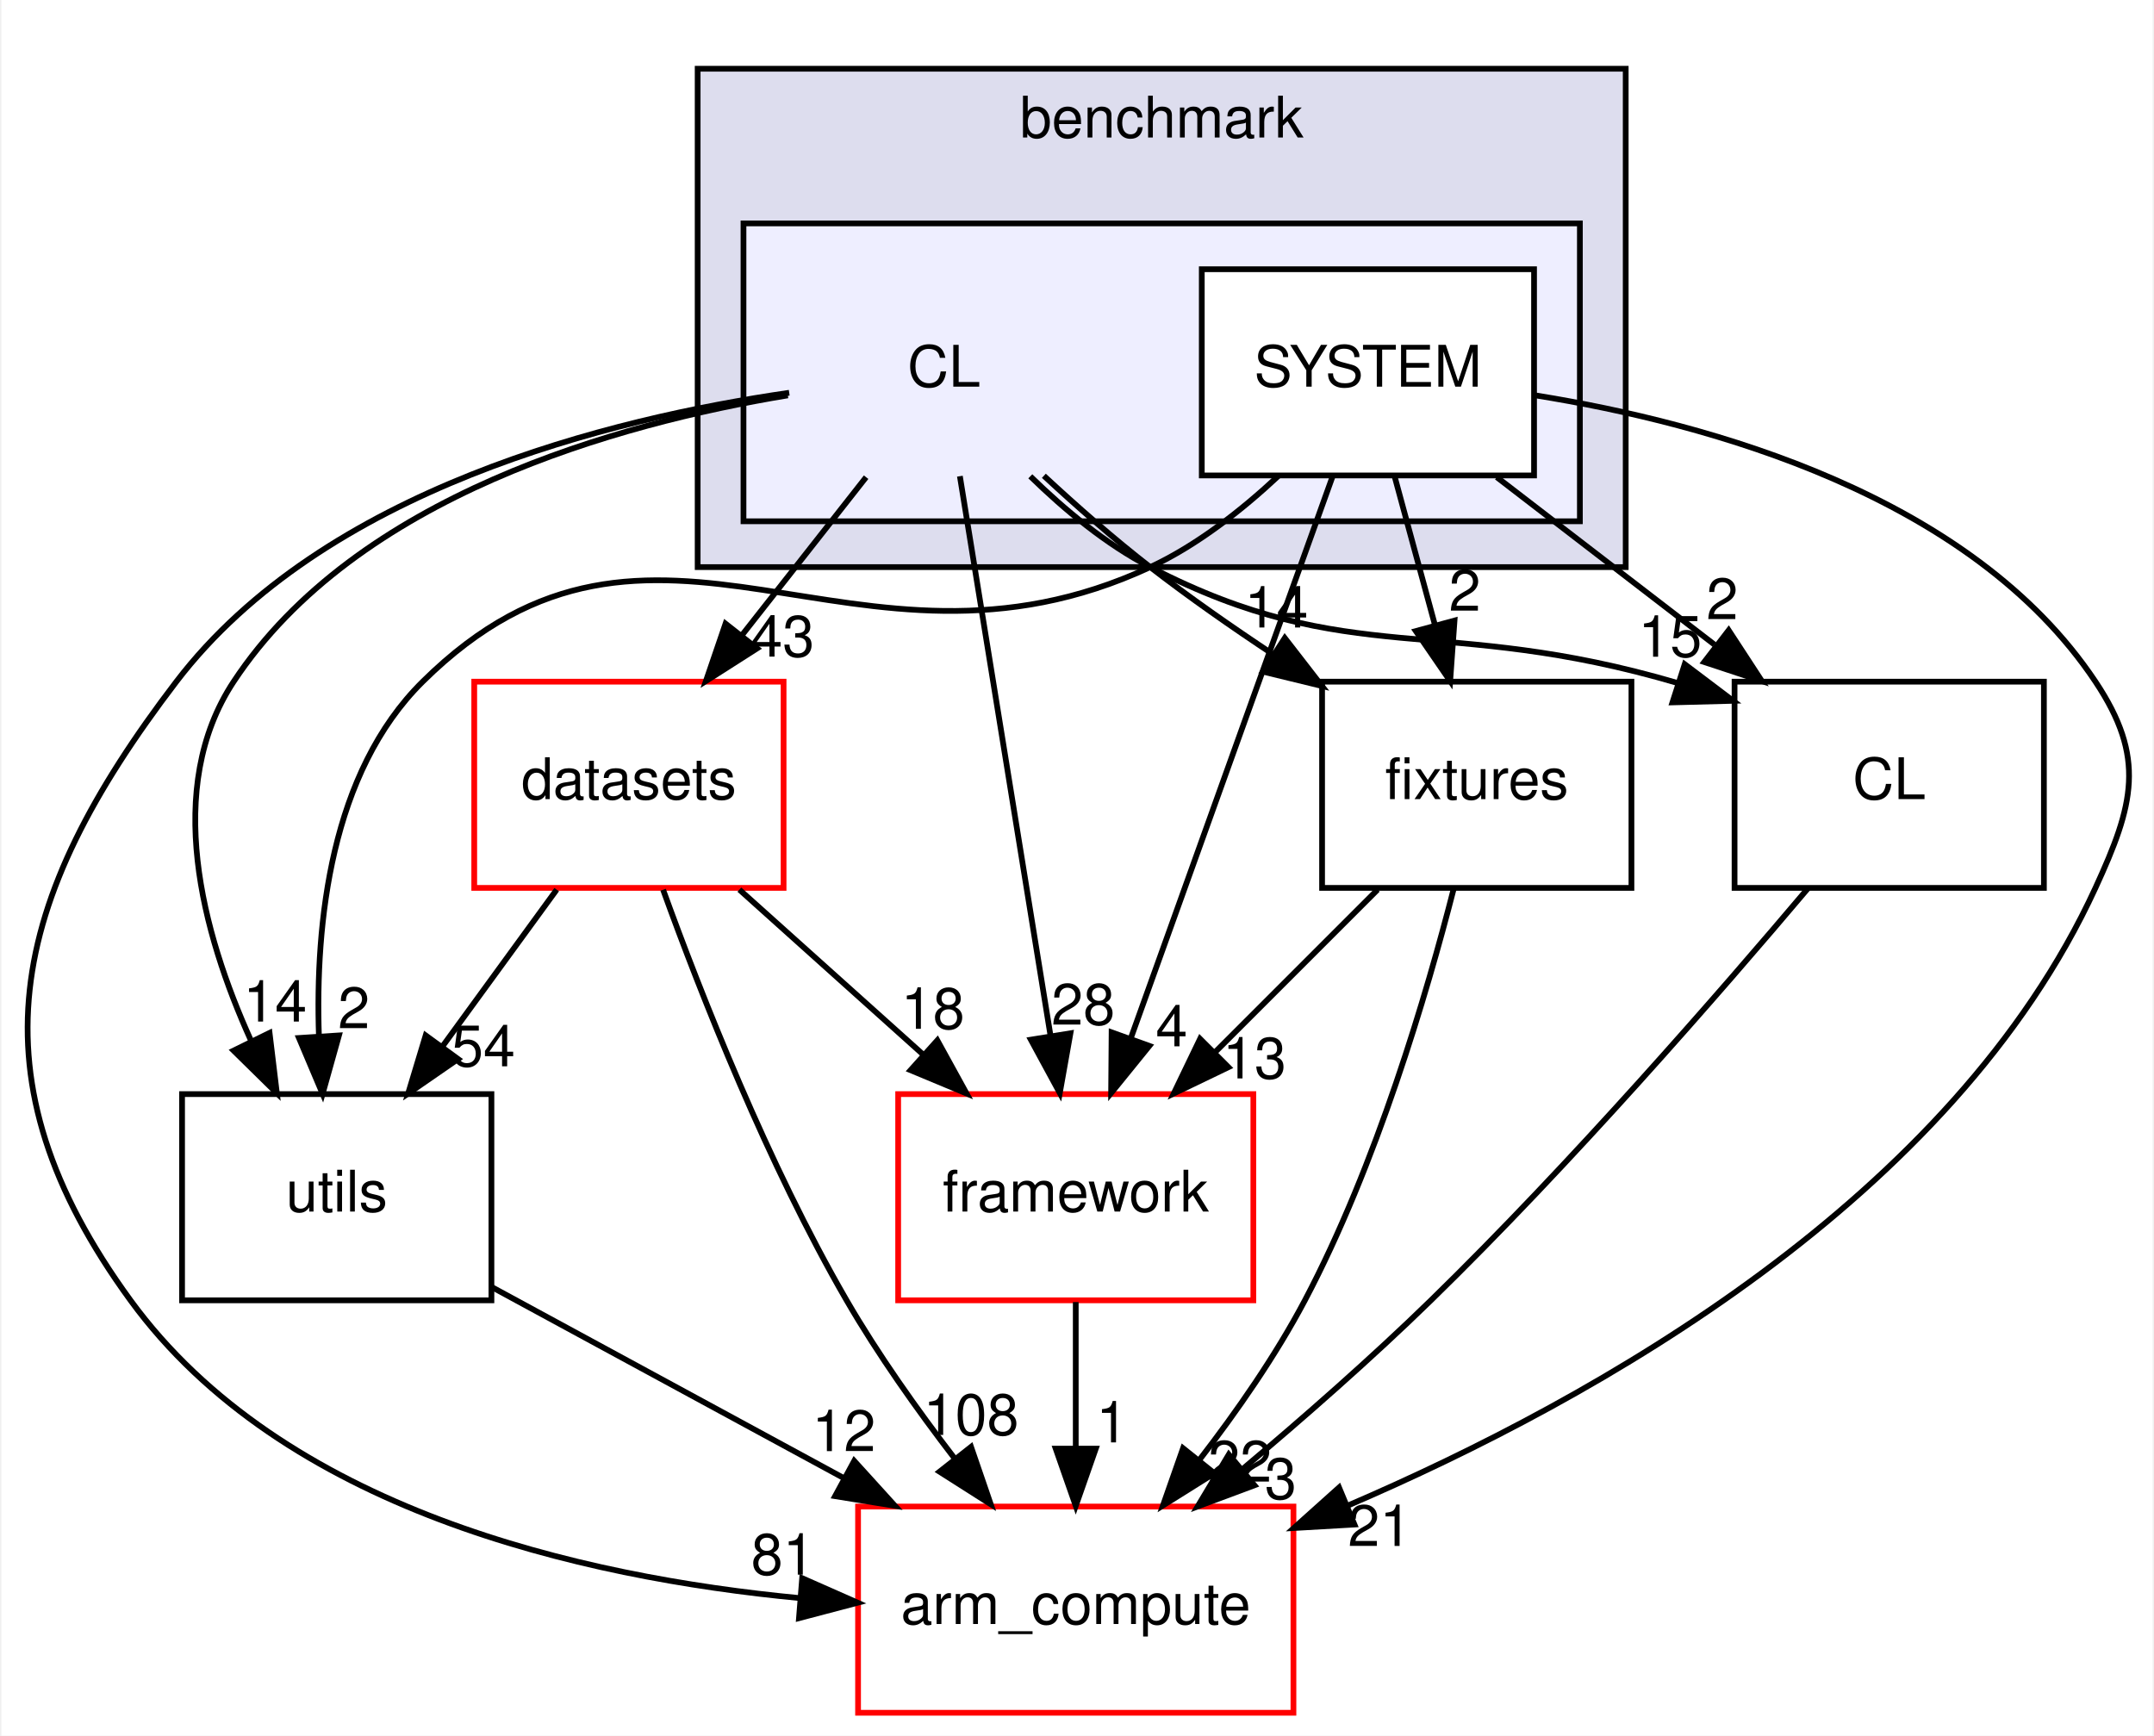
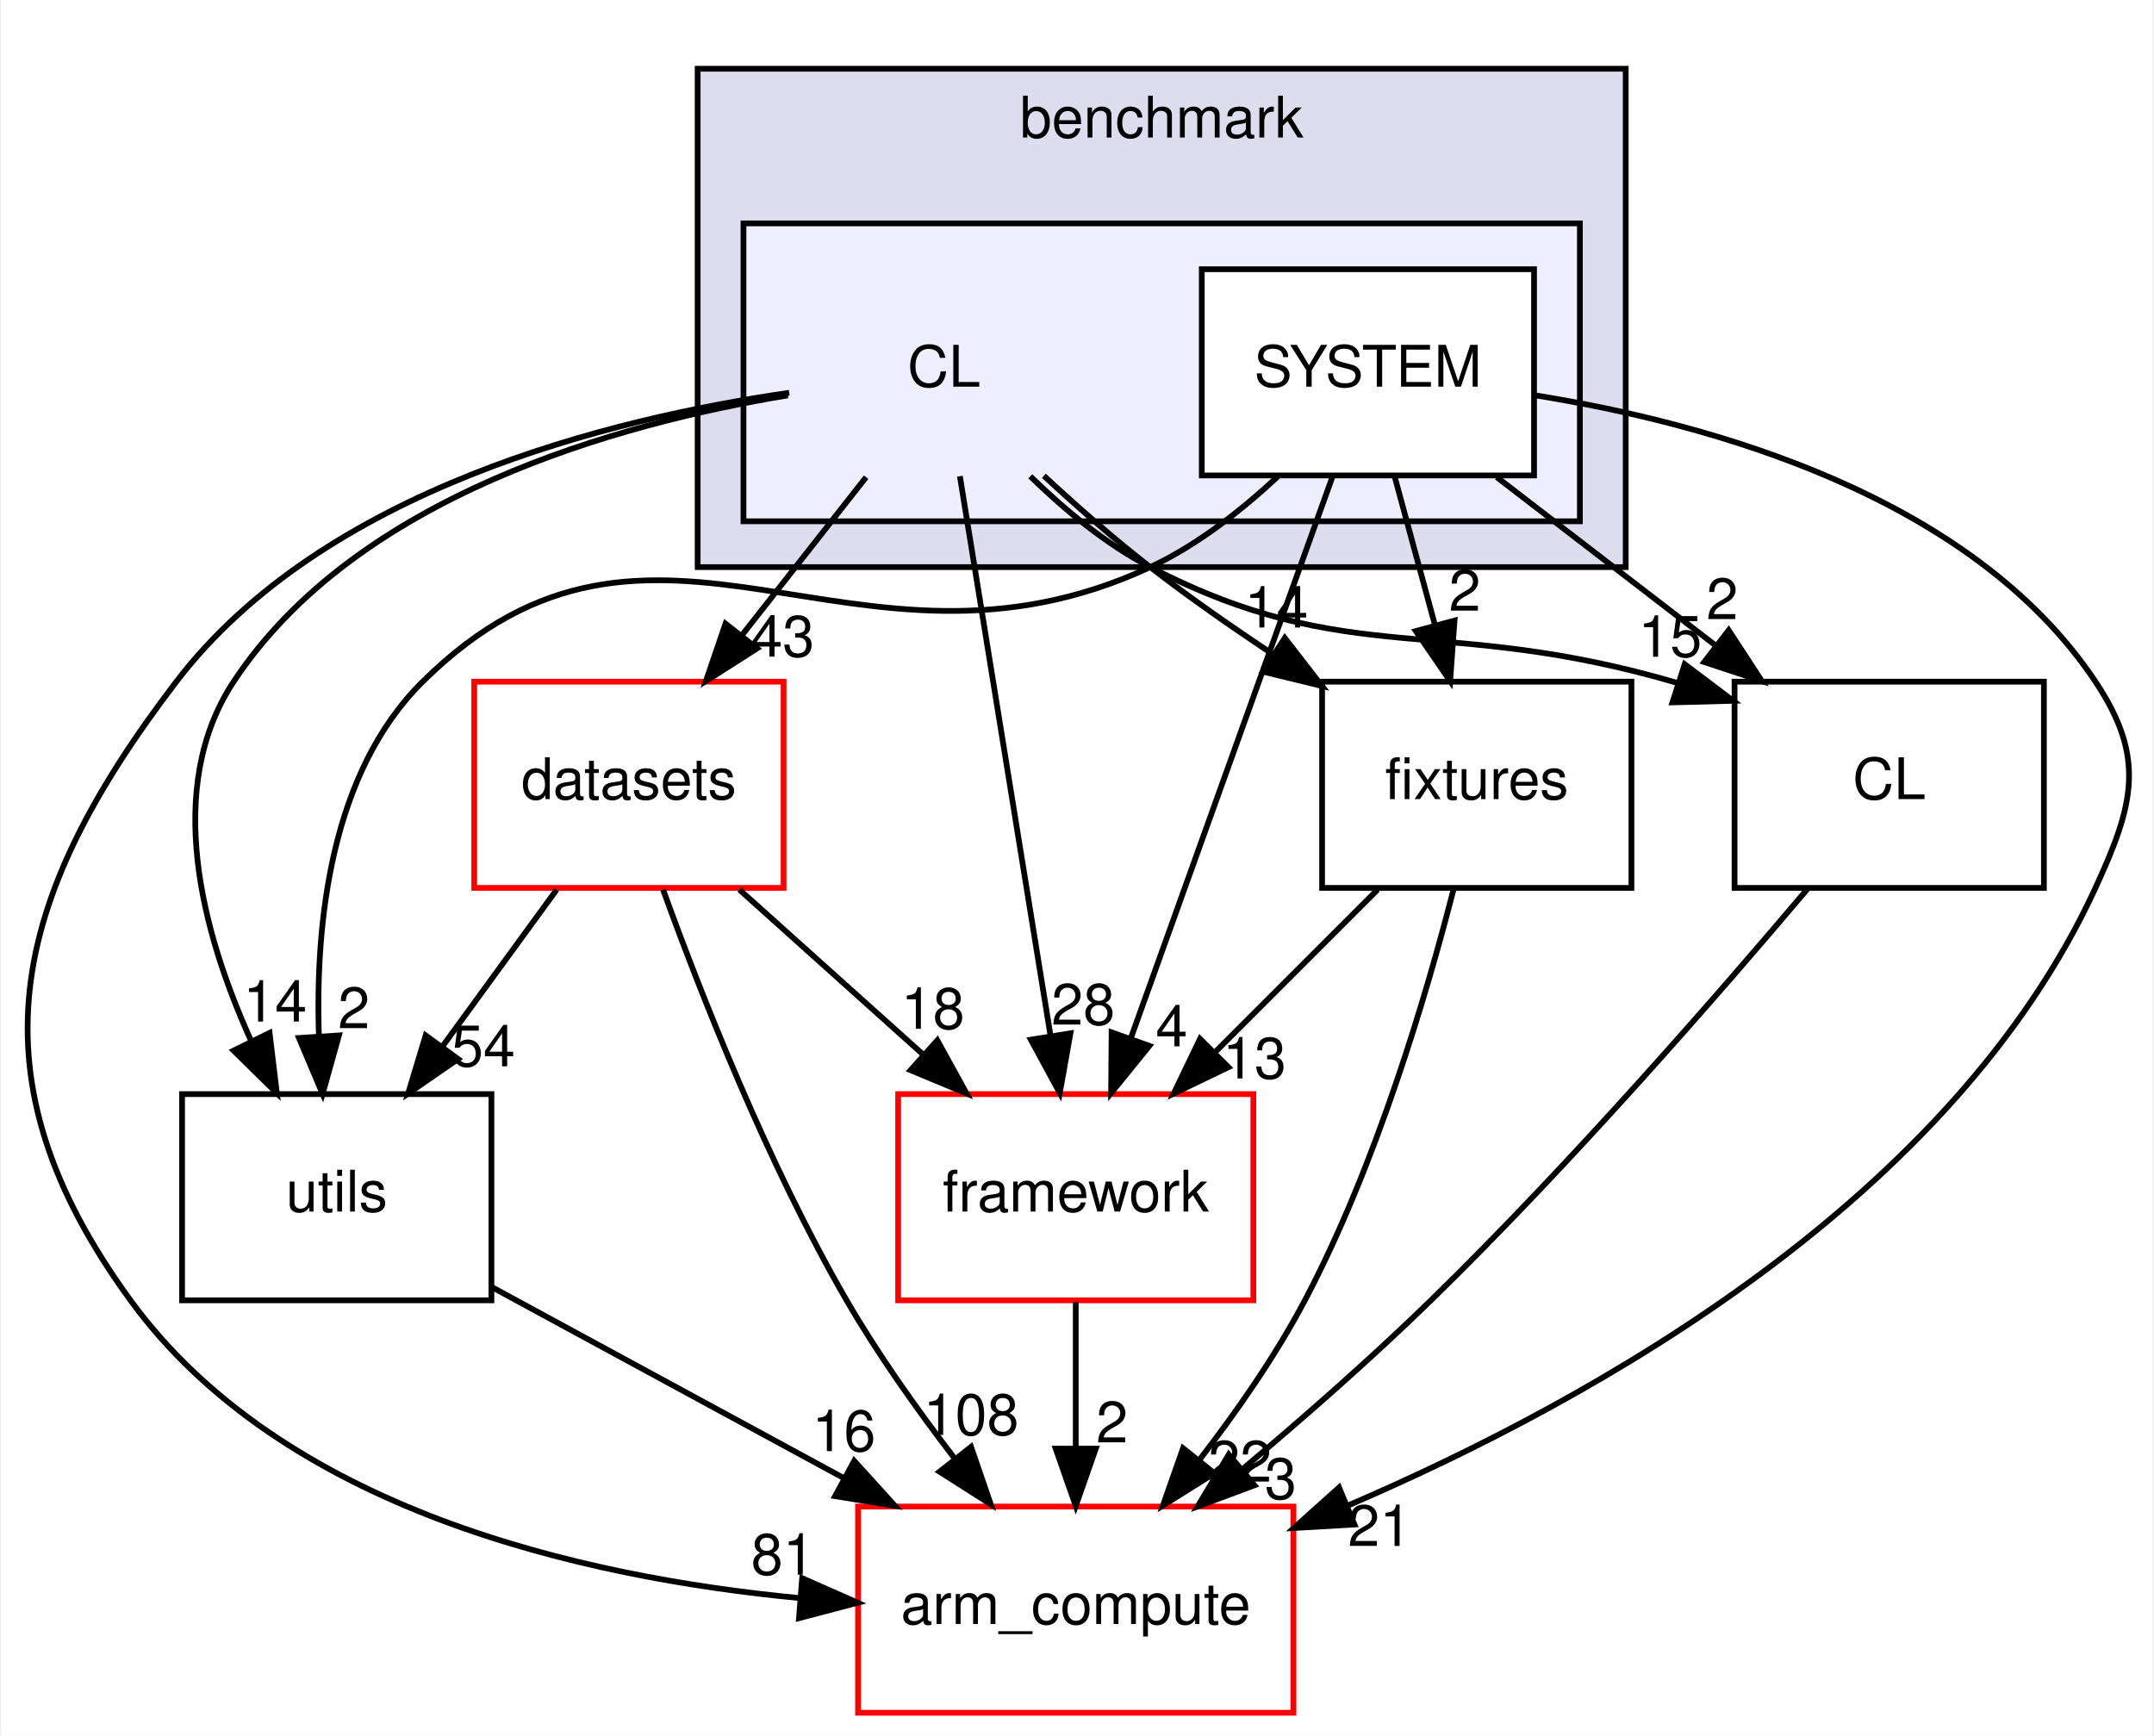
<svg xmlns="http://www.w3.org/2000/svg" xmlns:xlink="http://www.w3.org/1999/xlink" width="376pt" height="303pt" viewBox="0.00 0.00 375.51 303.00">
  <g id="graph0" class="graph" transform="scale(1 1) rotate(0) translate(4 299)">
    <polygon fill="white" stroke="none" points="-4,4 -4,-299 371.508,-299 371.508,4 -4,4" />
    <g id="clust1" class="cluster">
      <g id="a_clust1">
        <a xlink:href="dir_f174311ee6dfc6d6b8b3c124a1c03263.xhtml" target="_top" xlink:title="benchmark">
          <polygon fill="#ddddee" stroke="black" points="117.537,-200 117.537,-287 279.537,-287 279.537,-200 117.537,-200" />
          <text text-anchor="middle" x="198.537" y="-275" font-family="Helvetica" font-size="10.00">benchmark</text>
        </a>
      </g>
    </g>
    <g id="clust2" class="cluster">
      <g id="a_clust2">
        <a xlink:href="dir_1d5ecacc9c56f2eff6c69773cd9a7081.xhtml" target="_top">
          <polygon fill="#eeeeff" stroke="black" points="125.537,-208 125.537,-260 271.537,-260 271.537,-208 125.537,-208" />
        </a>
      </g>
    </g>
    <g id="node1" class="node">
      <text text-anchor="middle" x="160.537" y="-231.5" font-family="Helvetica" font-size="10.00">CL</text>
    </g>
    <g id="node3" class="node">
      <g id="a_node3">
        <a xlink:href="dir_0df31d79686c90a11f48d3915528531f.xhtml" target="_top" xlink:title="datasets">
          <polygon fill="white" stroke="red" points="132.537,-180 78.537,-180 78.537,-144 132.537,-144 132.537,-180" />
          <text text-anchor="middle" x="105.537" y="-159.5" font-family="Helvetica" font-size="10.00">datasets</text>
        </a>
      </g>
    </g>
    <g id="edge13" class="edge">
      <path fill="none" stroke="black" d="M146.942,-215.697C140.415,-207.389 132.469,-197.277 125.291,-188.141" />
      <polygon fill="black" stroke="black" points="127.907,-185.805 118.976,-180.104 122.403,-190.13 127.907,-185.805" />
      <g id="a_edge13-headlabel">
        <a xlink:href="dir_000039_000050.xhtml" target="_top" xlink:title="43">
          <text text-anchor="middle" x="132.36" y="-184.377" font-family="Helvetica" font-size="10.00">43</text>
        </a>
      </g>
    </g>
    <g id="node4" class="node">
      <g id="a_node4">
        <a xlink:href="dir_463ebbf2abb1a8cd3e39ae1d0da97cb5.xhtml" target="_top" xlink:title="fixtures">
          <polygon fill="none" stroke="black" points="280.537,-180 226.537,-180 226.537,-144 280.537,-144 280.537,-180" />
          <text text-anchor="middle" x="253.537" y="-159.5" font-family="Helvetica" font-size="10.00">fixtures</text>
        </a>
      </g>
    </g>
    <g id="edge14" class="edge">
      <path fill="none" stroke="black" d="M177.97,-215.942C183.708,-210.625 190.236,-204.879 196.537,-200 203.309,-194.757 210.824,-189.512 218.116,-184.688" />
      <polygon fill="black" stroke="black" points="220.027,-187.62 226.515,-179.244 216.22,-181.746 220.027,-187.62" />
      <g id="a_edge14-headlabel">
        <a xlink:href="dir_000039_000047.xhtml" target="_top" xlink:title="14">
          <text text-anchor="middle" x="218.555" y="-189.457" font-family="Helvetica" font-size="10.00">14</text>
        </a>
      </g>
    </g>
    <g id="node5" class="node">
      <g id="a_node5">
        <a xlink:href="dir_29327135a2a2ef098aeaaf2df19d2f1d.xhtml" target="_top" xlink:title="utils">
          <polygon fill="none" stroke="black" points="81.537,-108 27.537,-108 27.537,-72 81.537,-72 81.537,-108" />
          <text text-anchor="middle" x="54.537" y="-87.5" font-family="Helvetica" font-size="10.00">utils</text>
        </a>
      </g>
    </g>
    <g id="edge15" class="edge">
      <path fill="none" stroke="black" d="M133.274,-229.98C103.73,-225.09 57.947,-212.434 36.537,-180 24.261,-161.402 31.031,-136.206 39.556,-117.37" />
      <polygon fill="black" stroke="black" points="42.809,-118.686 44.082,-108.168 36.528,-115.596 42.809,-118.686" />
      <g id="a_edge15-headlabel">
        <a xlink:href="dir_000039_000022.xhtml" target="_top" xlink:title="14">
          <text text-anchor="middle" x="43.77" y="-120.665" font-family="Helvetica" font-size="10.00">14</text>
        </a>
      </g>
    </g>
    <g id="node6" class="node">
      <g id="a_node6">
        <a xlink:href="dir_d4d363c0979c7ffda4833df3f93b5668.xhtml" target="_top" xlink:title="arm_compute">
          <polygon fill="white" stroke="red" points="221.537,-36 145.537,-36 145.537,-0 221.537,-0 221.537,-36" />
          <text text-anchor="middle" x="183.537" y="-15.5" font-family="Helvetica" font-size="10.00">arm_compute</text>
        </a>
      </g>
    </g>
    <g id="edge16" class="edge">
      <path fill="none" stroke="black" d="M133.521,-230.437C102.382,-225.933 52.205,-213.596 26.537,-180 -2.683,-141.753 -9.819,-110.892 18.537,-72 45.06,-35.623 96.947,-23.664 135.487,-20.006" />
      <polygon fill="black" stroke="black" points="135.78,-23.494 145.471,-19.212 135.225,-16.515 135.78,-23.494" />
      <g id="a_edge16-headlabel">
        <a xlink:href="dir_000039_000000.xhtml" target="_top" xlink:title="81">
          <text text-anchor="middle" x="132.421" y="-24.108" font-family="Helvetica" font-size="10.00">81</text>
        </a>
      </g>
    </g>
    <g id="node7" class="node">
      <g id="a_node7">
        <a xlink:href="dir_e571e0a75a914d9ca225651fe8decf09.xhtml" target="_top" xlink:title="CL">
          <polygon fill="none" stroke="black" points="352.537,-180 298.537,-180 298.537,-144 352.537,-144 352.537,-180" />
          <text text-anchor="middle" x="325.537" y="-159.5" font-family="Helvetica" font-size="10.00">CL</text>
        </a>
      </g>
    </g>
    <g id="edge17" class="edge">
      <path fill="none" stroke="black" d="M175.605,-215.851C181.578,-210.015 188.854,-203.97 196.537,-200 231.531,-181.92 247.284,-191.939 288.732,-179.726" />
      <polygon fill="black" stroke="black" points="289.837,-183.048 298.289,-176.659 287.697,-176.383 289.837,-183.048" />
      <g id="a_edge17-headlabel">
        <a xlink:href="dir_000039_000049.xhtml" target="_top" xlink:title="15">
          <text text-anchor="middle" x="287.282" y="-184.35" font-family="Helvetica" font-size="10.00">15</text>
        </a>
      </g>
    </g>
    <g id="node8" class="node">
      <g id="a_node8">
        <a xlink:href="dir_2dd0e1a78595595cf02ec0d9123d5f3a.xhtml" target="_top" xlink:title="framework">
          <polygon fill="white" stroke="red" points="214.537,-108 152.537,-108 152.537,-72 214.537,-72 214.537,-108" />
          <text text-anchor="middle" x="183.537" y="-87.5" font-family="Helvetica" font-size="10.00">framework</text>
        </a>
      </g>
    </g>
    <g id="edge18" class="edge">
      <path fill="none" stroke="black" d="M163.312,-215.871C167.232,-191.67 174.433,-147.211 179.1,-118.393" />
      <polygon fill="black" stroke="black" points="182.609,-118.62 180.753,-108.189 175.699,-117.501 182.609,-118.62" />
      <g id="a_edge18-headlabel">
-         <a xlink:href="dir_000039_000020.xhtml" target="_top" xlink:title="28">
+         <a xlink:href="dir_000039_000021.xhtml" target="_top" xlink:title="28">
          <text text-anchor="middle" x="184.837" y="-120.123" font-family="Helvetica" font-size="10.00">28</text>
        </a>
      </g>
    </g>
    <g id="node2" class="node">
      <g id="a_node2">
        <a xlink:href="dir_29c19a55c0cc4879540cd392ab5a6bf9.xhtml" target="_top" xlink:title="SYSTEM">
          <polygon fill="white" stroke="black" points="263.537,-252 205.537,-252 205.537,-216 263.537,-216 263.537,-252" />
          <text text-anchor="middle" x="234.537" y="-231.5" font-family="Helvetica" font-size="10.00">SYSTEM</text>
        </a>
      </g>
    </g>
    <g id="edge8" class="edge">
      <path fill="none" stroke="black" d="M239.234,-215.697C241.351,-207.898 243.899,-198.509 246.255,-189.829" />
      <polygon fill="black" stroke="black" points="249.653,-190.672 248.895,-180.104 242.897,-188.838 249.653,-190.672" />
      <g id="a_edge8-headlabel">
        <a xlink:href="dir_000043_000047.xhtml" target="_top" xlink:title="2">
          <text text-anchor="middle" x="251.452" y="-192.385" font-family="Helvetica" font-size="10.00">2</text>
        </a>
      </g>
    </g>
    <g id="edge9" class="edge">
      <path fill="none" stroke="black" d="M218.969,-215.969C212.592,-210 204.776,-203.835 196.537,-200 144.734,-175.887 110.159,-220.186 69.537,-180 53.485,-164.12 50.752,-137.918 51.429,-118.045" />
      <polygon fill="black" stroke="black" points="54.923,-118.244 52.067,-108.041 47.938,-117.798 54.923,-118.244" />
      <g id="a_edge9-headlabel">
        <a xlink:href="dir_000043_000022.xhtml" target="_top" xlink:title="2">
          <text text-anchor="middle" x="57.528" y="-119.512" font-family="Helvetica" font-size="10.00">2</text>
        </a>
      </g>
    </g>
    <g id="edge10" class="edge">
      <path fill="none" stroke="black" d="M263.814,-229.974C294.082,-225.111 339.878,-212.508 361.537,-180 370.409,-166.685 368.223,-158.536 361.537,-144 336.62,-89.825 274.714,-54.923 230.933,-36.13" />
      <polygon fill="black" stroke="black" points="232.188,-32.861 221.61,-32.252 229.499,-39.325 232.188,-32.861" />
      <g id="a_edge10-headlabel">
        <a xlink:href="dir_000043_000000.xhtml" target="_top" xlink:title="21">
          <text text-anchor="middle" x="236.597" y="-29.12" font-family="Helvetica" font-size="10.00">21</text>
        </a>
      </g>
    </g>
    <g id="edge11" class="edge">
      <path fill="none" stroke="black" d="M257.032,-215.697C268.492,-206.881 282.596,-196.032 295.021,-186.474" />
      <polygon fill="black" stroke="black" points="297.509,-188.976 303.302,-180.104 293.241,-183.427 297.509,-188.976" />
      <g id="a_edge11-headlabel">
        <a xlink:href="dir_000043_000049.xhtml" target="_top" xlink:title="2">
          <text text-anchor="middle" x="296.391" y="-190.918" font-family="Helvetica" font-size="10.00">2</text>
        </a>
      </g>
    </g>
    <g id="edge12" class="edge">
      <path fill="none" stroke="black" d="M228.386,-215.871C219.617,-191.457 203.444,-146.426 193.103,-117.635" />
      <polygon fill="black" stroke="black" points="196.385,-116.418 189.711,-108.189 189.797,-118.784 196.385,-116.418" />
      <g id="a_edge12-headlabel">
-         <a xlink:href="dir_000043_000020.xhtml" target="_top" xlink:title="4">
+         <a xlink:href="dir_000043_000021.xhtml" target="_top" xlink:title="4">
          <text text-anchor="middle" x="200.272" y="-116.341" font-family="Helvetica" font-size="10.00">4</text>
        </a>
      </g>
    </g>
    <g id="edge1" class="edge">
      <path fill="none" stroke="black" d="M92.931,-143.697C86.94,-135.474 79.661,-125.483 73.058,-116.421" />
      <polygon fill="black" stroke="black" points="75.716,-114.126 66.999,-108.104 70.059,-118.248 75.716,-114.126" />
      <g id="a_edge1-headlabel">
        <a xlink:href="dir_000050_000022.xhtml" target="_top" xlink:title="54">
          <text text-anchor="middle" x="80.128" y="-112.859" font-family="Helvetica" font-size="10.00">54</text>
        </a>
      </g>
    </g>
    <g id="edge2" class="edge">
      <path fill="none" stroke="black" d="M111.504,-143.679C118.159,-125.299 129.811,-95.697 143.537,-72 148.998,-62.574 155.877,-52.884 162.384,-44.411" />
      <polygon fill="black" stroke="black" points="165.259,-46.418 168.701,-36.398 159.762,-42.084 165.259,-46.418" />
      <g id="a_edge2-headlabel">
        <a xlink:href="dir_000050_000000.xhtml" target="_top" xlink:title="108">
          <text text-anchor="middle" x="165.264" y="-48.498" font-family="Helvetica" font-size="10.00">108</text>
        </a>
      </g>
    </g>
    <g id="edge3" class="edge">
      <path fill="none" stroke="black" d="M124.818,-143.697C134.453,-135.05 146.266,-124.449 156.764,-115.027" />
      <polygon fill="black" stroke="black" points="159.373,-117.388 164.478,-108.104 154.698,-112.179 159.373,-117.388" />
      <g id="a_edge3-headlabel">
-         <a xlink:href="dir_000050_000020.xhtml" target="_top" xlink:title="18">
+         <a xlink:href="dir_000050_000021.xhtml" target="_top" xlink:title="18">
          <text text-anchor="middle" x="158.595" y="-119.402" font-family="Helvetica" font-size="10.00">18</text>
        </a>
      </g>
    </g>
    <g id="edge4" class="edge">
      <path fill="none" stroke="black" d="M249.536,-143.941C244.824,-125.522 236.024,-95.647 223.537,-72 218.451,-62.367 211.669,-52.623 205.136,-44.164" />
      <polygon fill="black" stroke="black" points="207.736,-41.811 198.759,-36.184 202.268,-46.181 207.736,-41.811" />
      <g id="a_edge4-headlabel">
        <a xlink:href="dir_000047_000000.xhtml" target="_top" xlink:title="22">
          <text text-anchor="middle" x="212.199" y="-40.347" font-family="Helvetica" font-size="10.00">22</text>
        </a>
      </g>
    </g>
    <g id="edge5" class="edge">
      <path fill="none" stroke="black" d="M236.234,-143.697C227.672,-135.135 217.194,-124.656 207.842,-115.304" />
      <polygon fill="black" stroke="black" points="210.188,-112.701 200.642,-108.104 205.238,-117.65 210.188,-112.701" />
      <g id="a_edge5-headlabel">
-         <a xlink:href="dir_000047_000020.xhtml" target="_top" xlink:title="13">
+         <a xlink:href="dir_000047_000021.xhtml" target="_top" xlink:title="13">
          <text text-anchor="middle" x="214.737" y="-110.735" font-family="Helvetica" font-size="10.00">13</text>
        </a>
      </g>
    </g>
    <g id="edge6" class="edge">
      <path fill="none" stroke="black" d="M81.58,-74.326C99.391,-64.661 123.034,-51.831 143.067,-40.96" />
      <polygon fill="black" stroke="black" points="144.864,-43.968 151.984,-36.122 141.526,-37.815 144.864,-43.968" />
      <g id="a_edge6-headlabel">
-         <a xlink:href="dir_000022_000000.xhtml" target="_top" xlink:title="12">
-           <text text-anchor="middle" x="143.059" y="-45.678" font-family="Helvetica" font-size="10.00">12</text>
+         <a xlink:href="dir_000022_000000.xhtml" target="_top" xlink:title="16">
+           <text text-anchor="middle" x="143.059" y="-45.678" font-family="Helvetica" font-size="10.00">16</text>
        </a>
      </g>
    </g>
    <g id="edge7" class="edge">
      <path fill="none" stroke="black" d="M311.418,-143.996C295.901,-125.626 269.929,-95.791 245.537,-72 235.198,-61.914 223.255,-51.452 212.628,-42.514" />
      <polygon fill="black" stroke="black" points="214.732,-39.712 204.806,-36.008 210.256,-45.093 214.732,-39.712" />
      <g id="a_edge7-headlabel">
        <a xlink:href="dir_000049_000000.xhtml" target="_top" xlink:title="3">
          <text text-anchor="middle" x="219.311" y="-37.328" font-family="Helvetica" font-size="10.00">3</text>
        </a>
      </g>
    </g>
    <g id="edge19" class="edge">
      <path fill="none" stroke="black" d="M183.537,-71.697C183.537,-63.983 183.537,-54.712 183.537,-46.112" />
      <polygon fill="black" stroke="black" points="187.037,-46.104 183.537,-36.104 180.037,-46.104 187.037,-46.104" />
      <g id="a_edge19-headlabel">
-         <a xlink:href="dir_000020_000000.xhtml" target="_top" xlink:title="1">
-           <text text-anchor="middle" x="189.877" y="-47.199" font-family="Helvetica" font-size="10.00">1</text>
+         <a xlink:href="dir_000021_000000.xhtml" target="_top" xlink:title="2">
+           <text text-anchor="middle" x="189.877" y="-47.199" font-family="Helvetica" font-size="10.00">2</text>
        </a>
      </g>
    </g>
  </g>
</svg>
